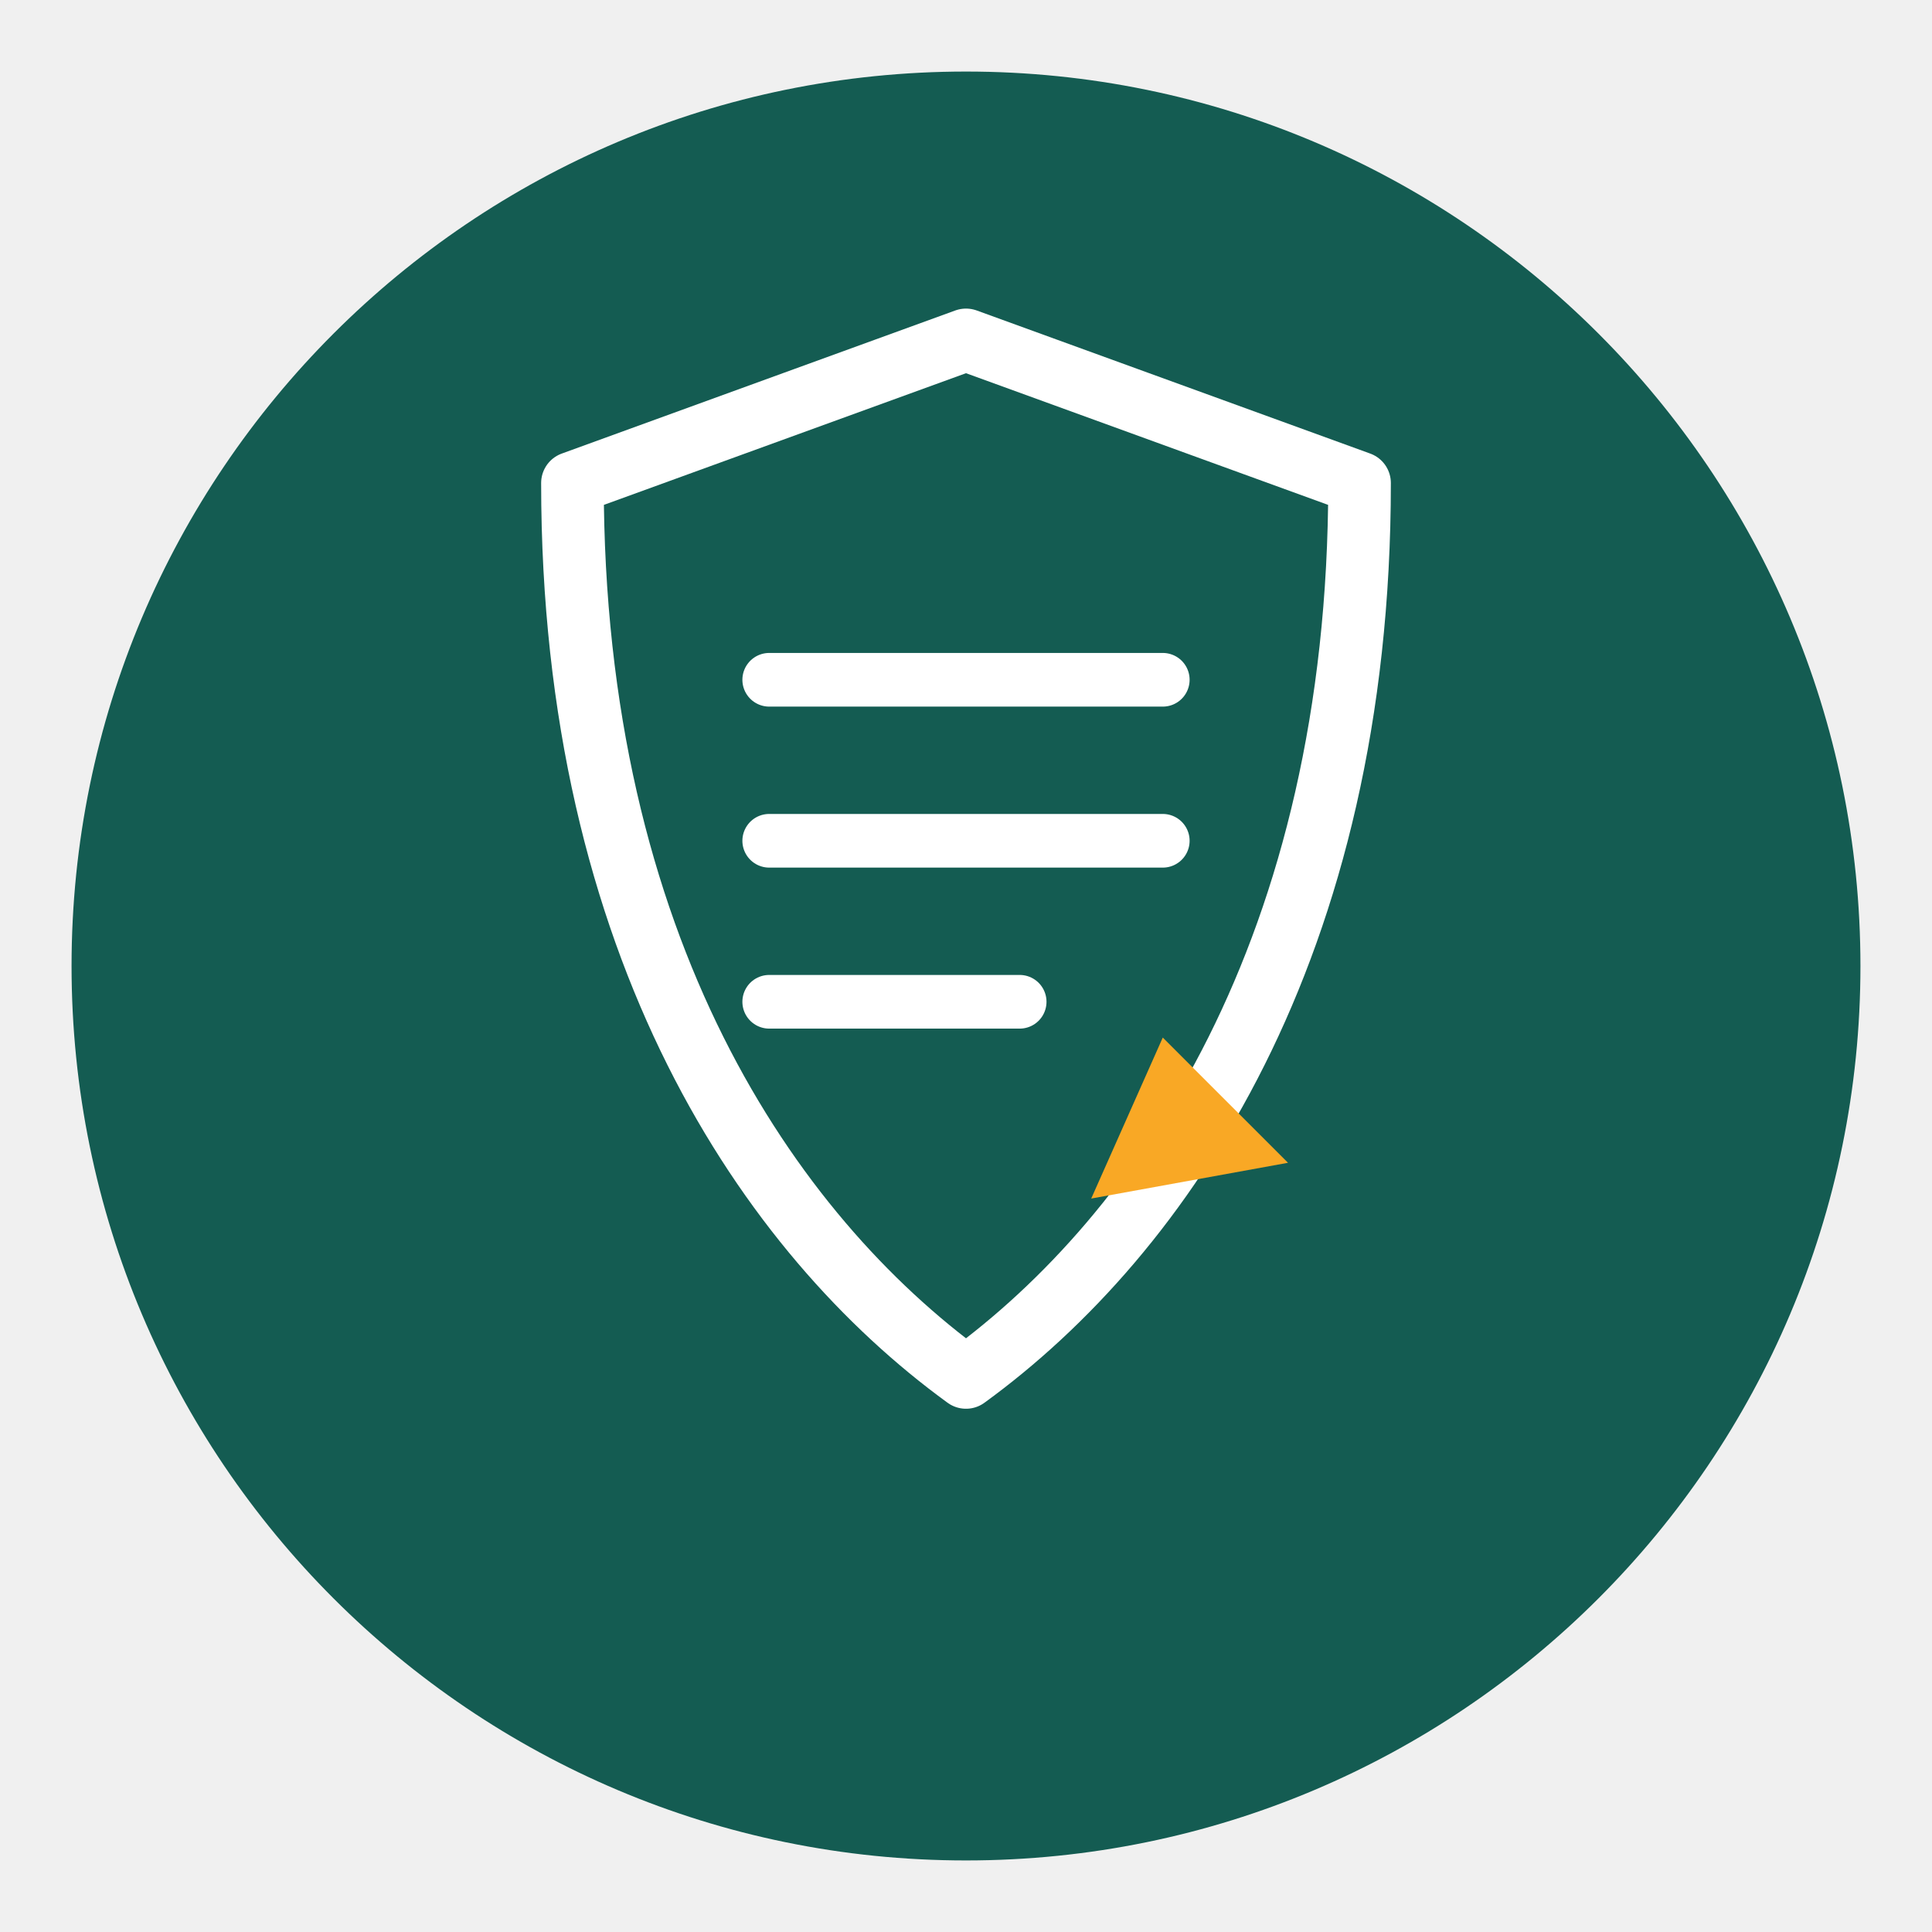
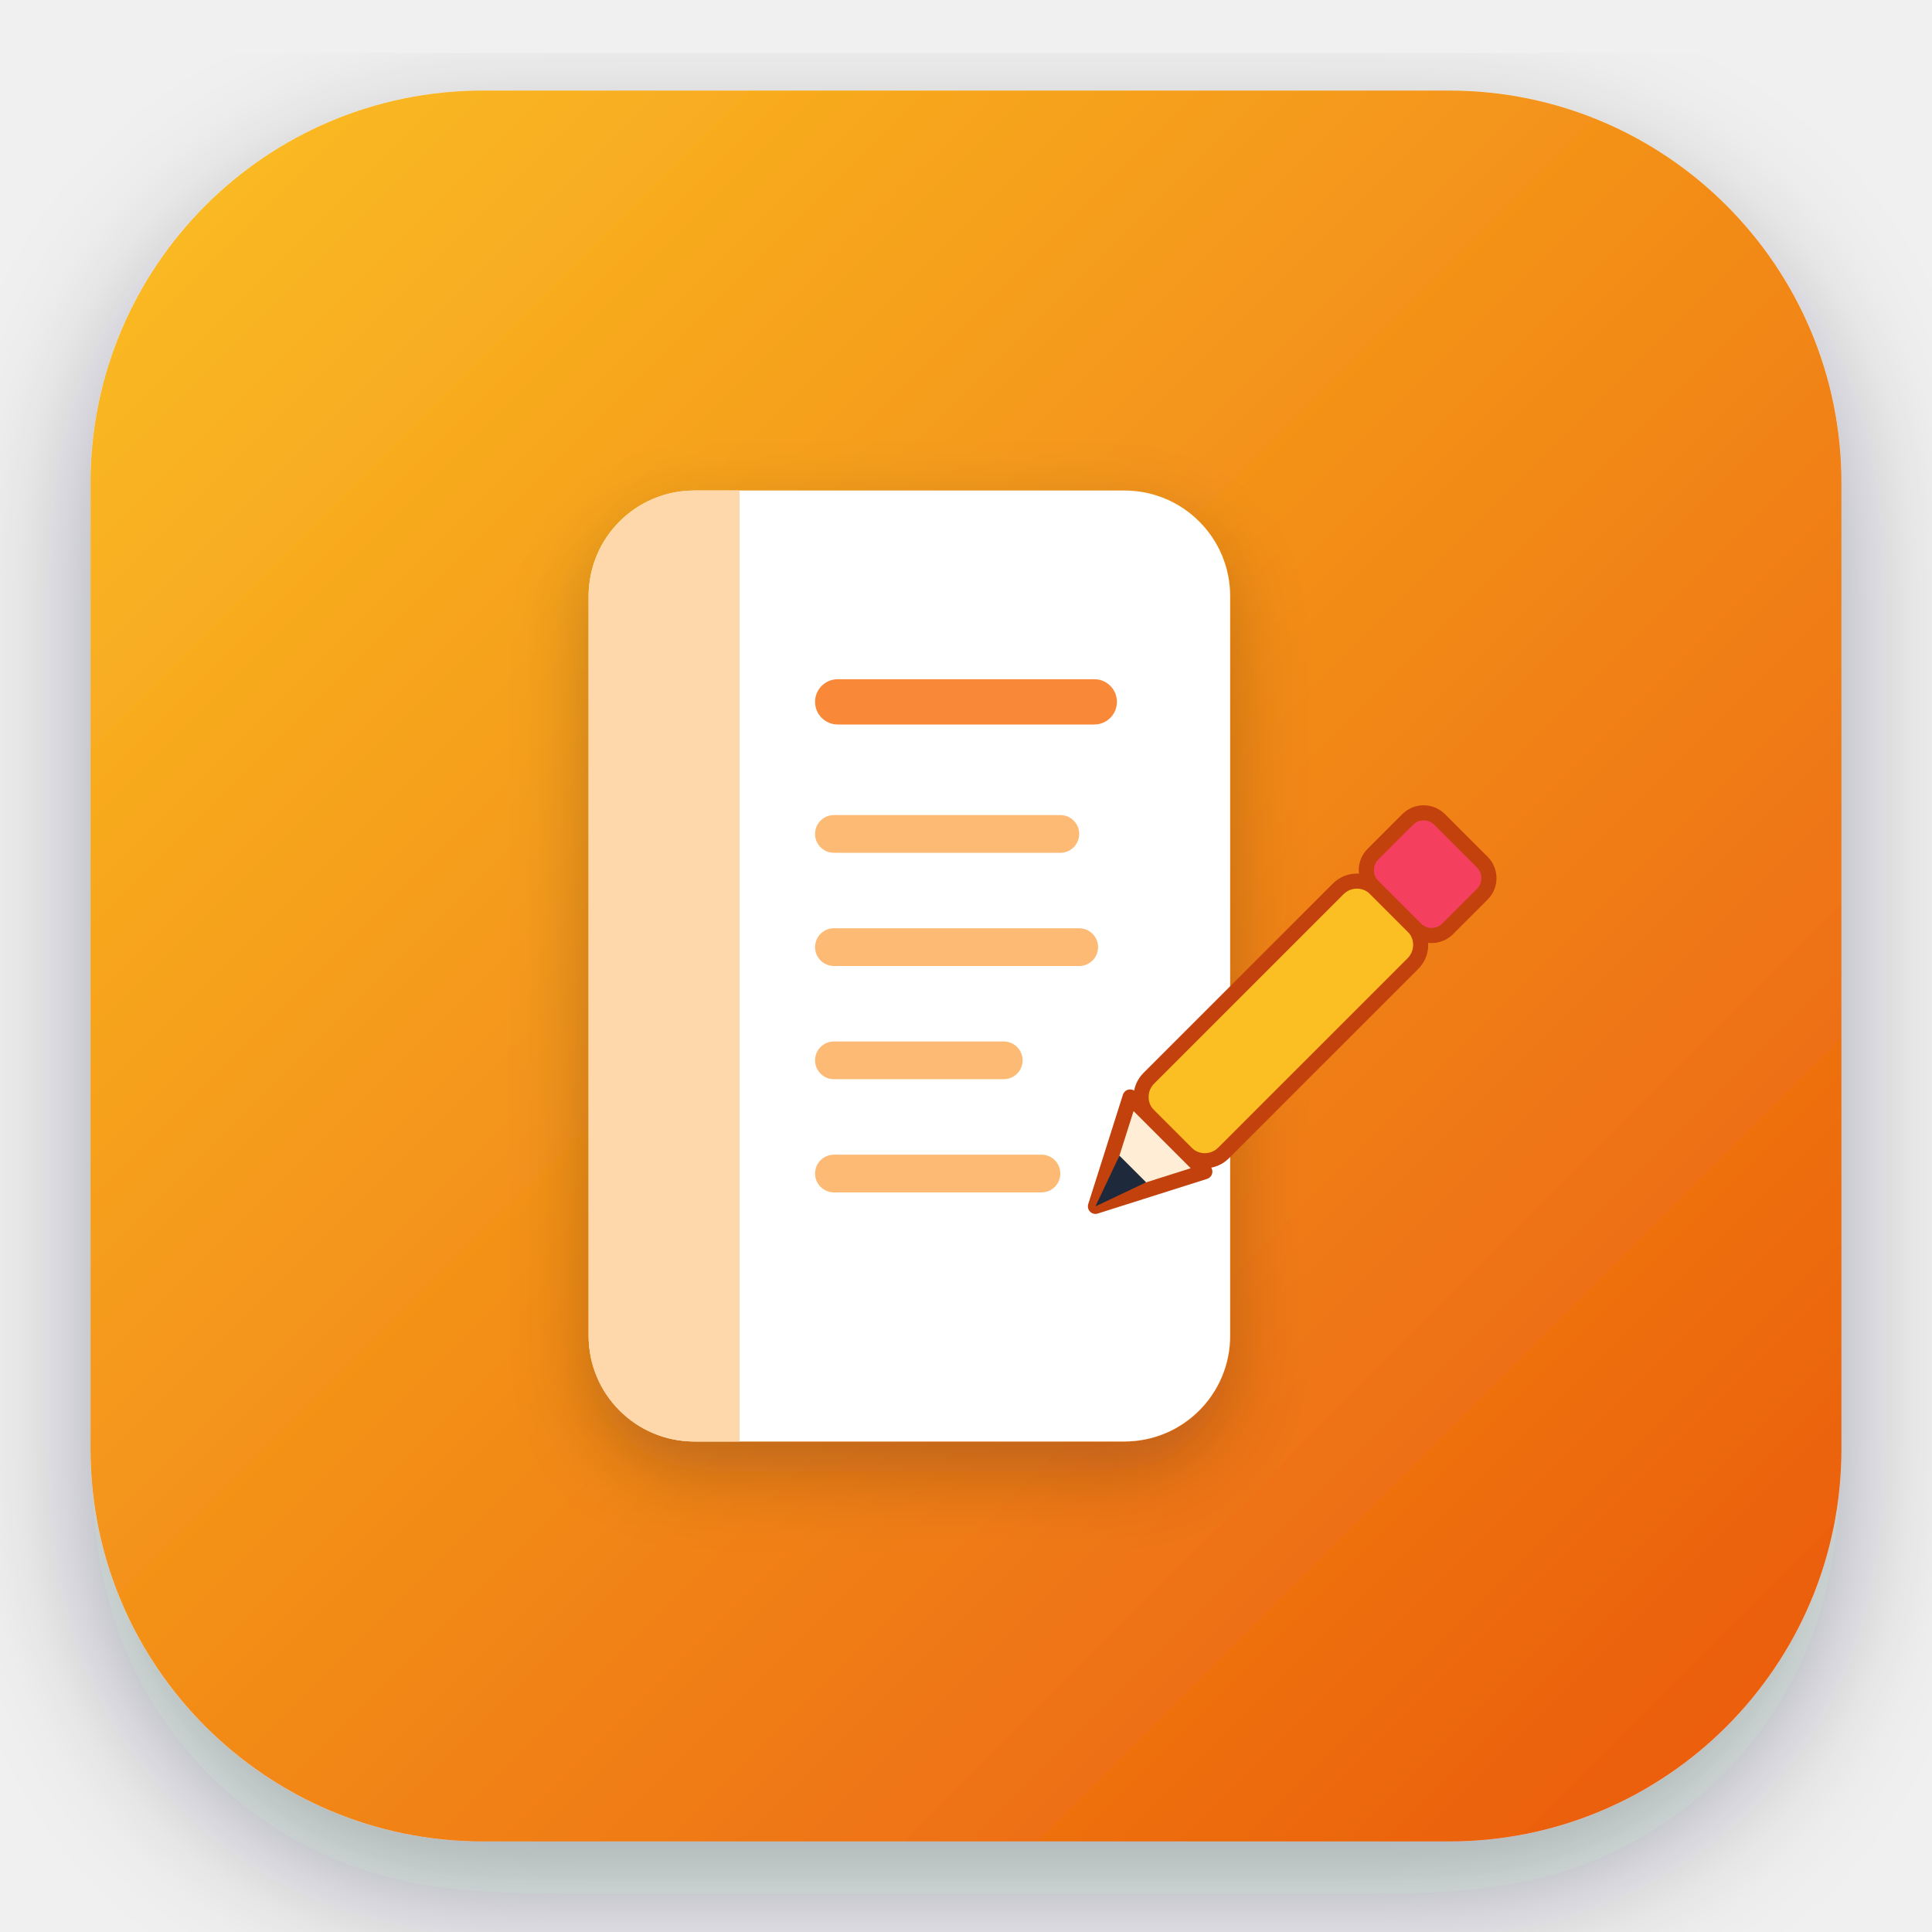
- <svg xmlns="http://www.w3.org/2000/svg" viewBox="0 0 108 108" width="512" height="512">
-   <path fill="#145C52" d="M54,4 C81.61,4 104,26.39 104,54 C104,81.61 81.61,104 54,104 C26.39,104 4,81.61 4,54 C4,26.39 26.39,4 54,4 Z" />
-   <path stroke="#FFFFFF" stroke-width="3.5" stroke-linecap="round" stroke-linejoin="round" fill="none" d="M54,19 L32,27 C32,53 43,69 54,77 C65,69 76,53 76,27 Z" />
-   <path stroke="#FFFFFF" stroke-width="3" stroke-linecap="round" d="M43,38 L65,38 M43,47 L65,47 M43,56 L57,56" />
-   <path fill="#F9A825" d="M65,58 L72,65 L61,67 Z" />
+ <svg xmlns="http://www.w3.org/2000/svg" viewBox="0 0 512 512" width="512" height="512">
+   <defs>
+     <linearGradient id="bg-grad" x1="0%" y1="0%" x2="100%" y2="100%">
+       <stop offset="0%" stop-color="#fbbf24" />
+       <stop offset="100%" stop-color="#ea580c" />
+     </linearGradient>
+     <filter id="card-shadow" x="-15%" y="-15%" width="140%" height="140%">
+       <feDropShadow dx="0" dy="14" stdDeviation="18" flood-color="#0f172a" flood-opacity="0.32" />
+     </filter>
+     <filter id="drop-shadow" x="-20%" y="-20%" width="150%" height="150%">
+       <feDropShadow dx="0" dy="8" stdDeviation="10" flood-color="#0f172a" flood-opacity="0.22" />
+     </filter>
+   </defs>
+   <rect x="24" y="24" width="464" height="464" rx="104" fill="url(#bg-grad)" filter="url(#card-shadow)" />
+   <rect x="156" y="130" width="170" height="252" rx="28" fill="#FFFFFF" filter="url(#drop-shadow)" />
+   <path d="M 156 158 A 28 28 0 0 1 184 130 L 196 130 L 196 382 L 184 382 A 28 28 0 0 1 156 354 Z" fill="#fed7aa" />
+   <rect x="216" y="180" width="80" height="12" rx="6" fill="#f97316" opacity="0.85" />
+   <rect x="216" y="216" width="70" height="10" rx="5" fill="#fdba74" />
+   <rect x="216" y="246" width="75" height="10" rx="5" fill="#fdba74" />
+   <rect x="216" y="276" width="55" height="10" rx="5" fill="#fdba74" />
+   <rect x="216" y="306" width="65" height="10" rx="5" fill="#fdba74" />
+   <g transform="translate(320, 290) rotate(45)">
+     <rect x="-14" y="-70" width="28" height="85" rx="7" fill="#fbbf24" stroke="#c2410c" stroke-width="4" />
+     <rect x="-14" y="-95" width="28" height="25" rx="6" fill="#f43f5e" stroke="#c2410c" stroke-width="4" />
+     <polygon points="-14,15 14,15 0,42" fill="#ffedd5" stroke="#c2410c" stroke-width="4" stroke-linejoin="round" />
+     <polygon points="-5,28 5,28 0,42" fill="#1e293b" />
+   </g>
</svg>
